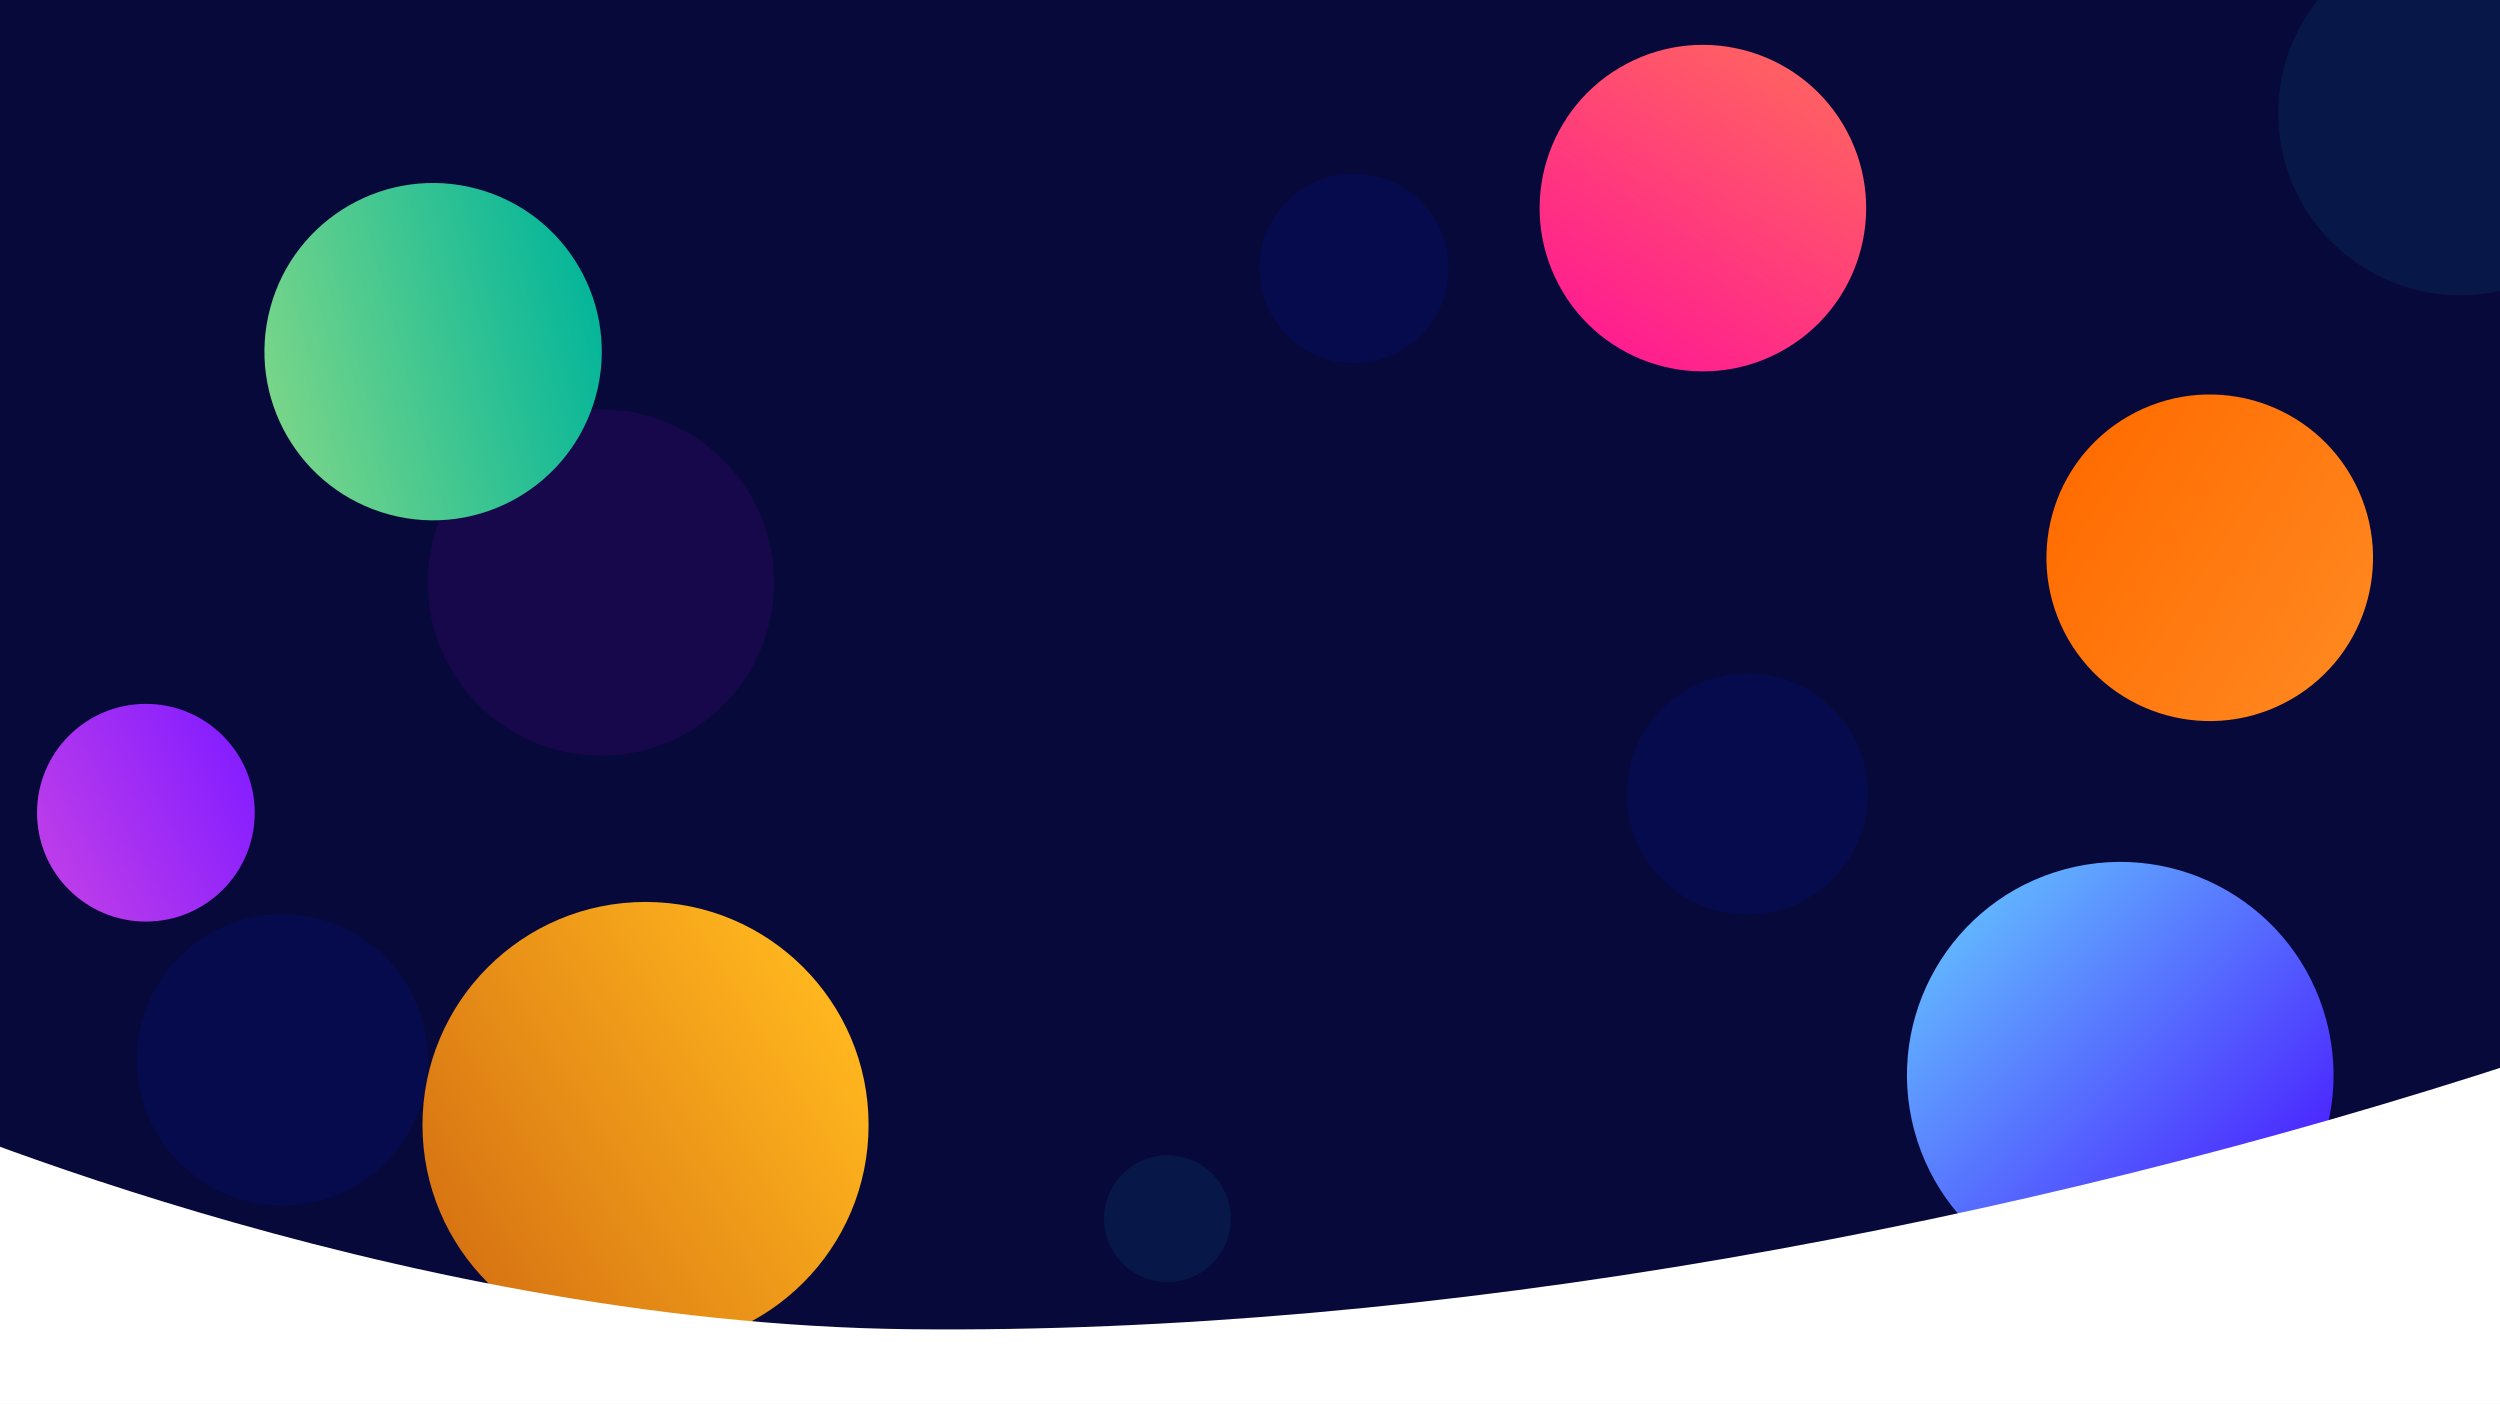
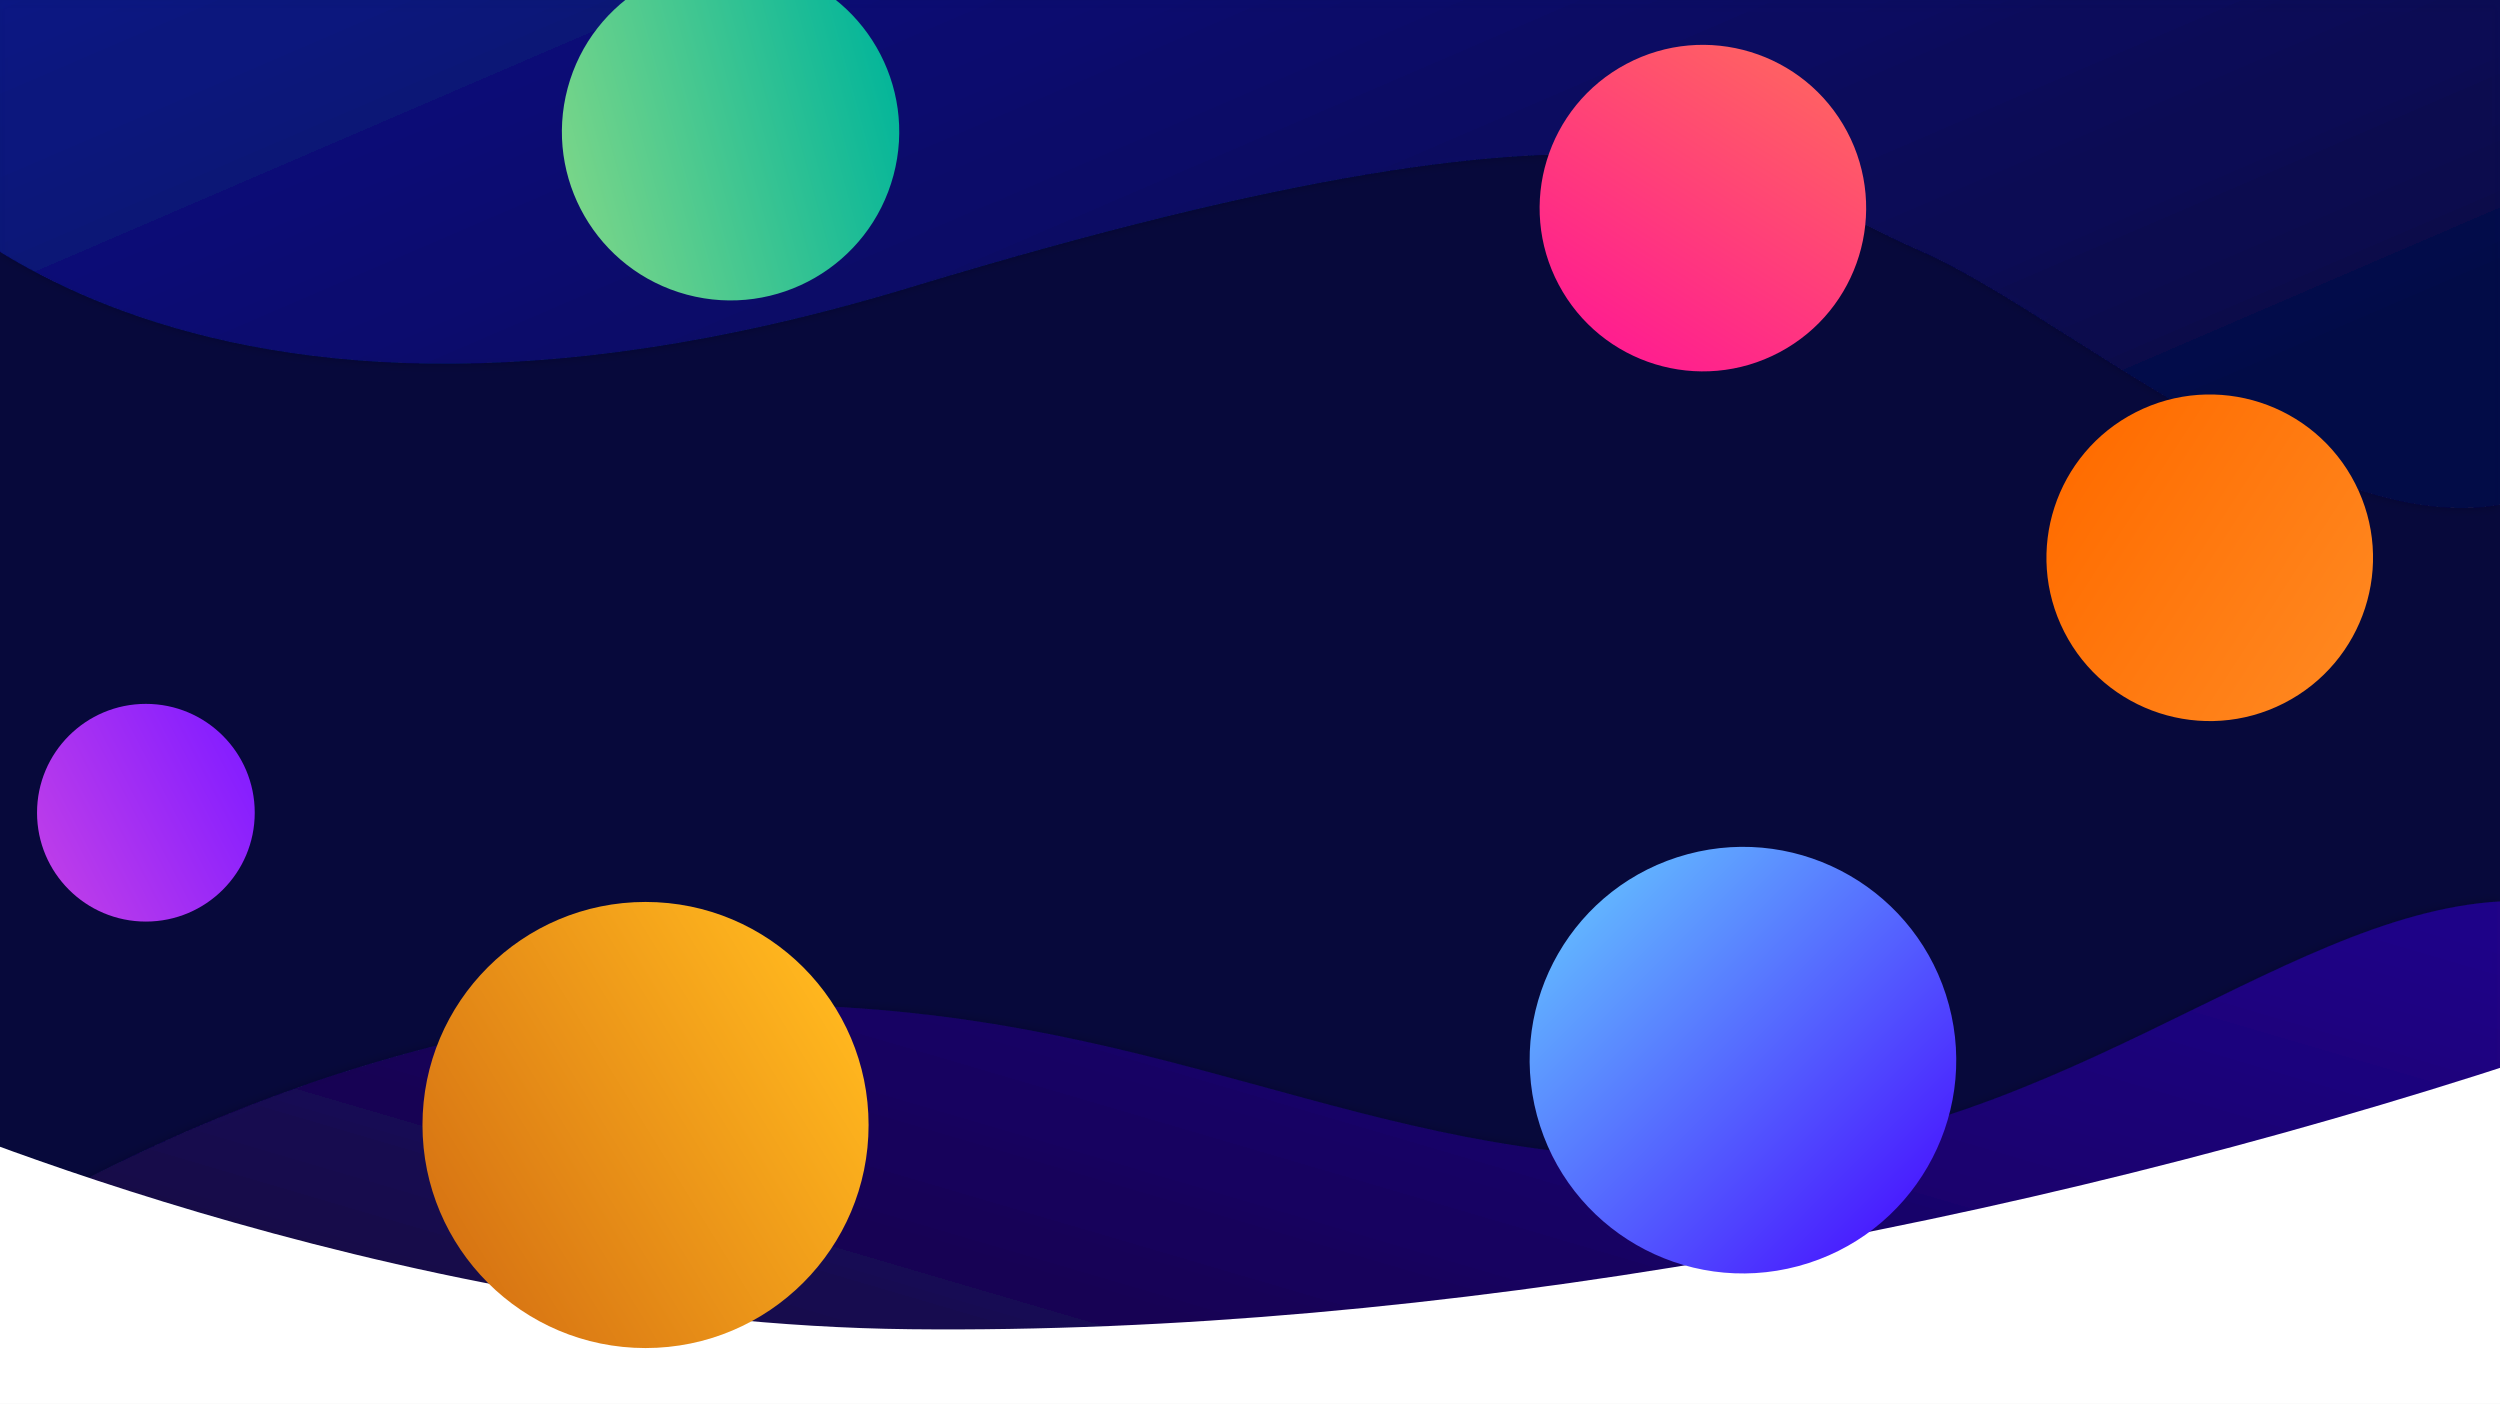
<svg xmlns="http://www.w3.org/2000/svg" viewBox="0 0 2160 1212.826">
  <defs>
-     <style>.a{clip-path:url(#h);}.b{fill:#07093b;}.c{fill:#aa01dd;}.c,.d{opacity:0.1;}.d{fill:#0320ff;}.e{fill:#03e2ff;opacity:0.07;}.f{fill:url(#a);}.g{fill:url(#b);}.h{fill:url(#c);}.i{fill:url(#d);}.j{fill:url(#e);}.k{fill:url(#f);}.l{fill:#fff;}</style>
-     <linearGradient id="a" x1="0.072" y1="0.756" x2="0.922" y2="0.23" gradientUnits="objectBoundingBox">
+     <style>.a{clip-path:url(#n);}.b{fill:#07093b;}.c,.d{opacity:0.7;}.c{fill:url(#a);}.d{fill:url(#d);}.e{fill:url(#g);}.f{fill:url(#h);}.g{fill:url(#i);}.h{fill:url(#j);}.i{fill:#fff;}.j{fill:url(#k);}.k{fill:url(#l);}.l{filter:url(#e);}.m{filter:url(#b);}</style>
+     <linearGradient id="a" x1="0.168" y1="0.892" x2="1.131" y2="0.3" gradientUnits="objectBoundingBox">
+       <stop offset="0" stop-color="#18084c" />
+       <stop offset="1" stop-color="#2700a7" />
+     </linearGradient>
+     <filter id="b" x="-9" y="766.838" width="2178.242" height="411.461" filterUnits="userSpaceOnUse">
+       <feOffset dy="-3" input="SourceAlpha" />
+       <feGaussianBlur stdDeviation="3" result="c" />
+       <feFlood flood-opacity="0.161" />
+       <feComposite operator="in" in2="c" />
+       <feComposite in="SourceGraphic" />
+     </filter>
+     <linearGradient id="d" x1="0.992" y1="0.5" x2="0.01" y2="0.04" gradientUnits="objectBoundingBox">
+       <stop offset="0" stop-color="#060b4f" />
+       <stop offset="1" stop-color="#121da3" />
+     </linearGradient>
+     <filter id="e" x="-111.57" y="-43.167" width="2356.681" height="494.124" filterUnits="userSpaceOnUse">
+       <feOffset dy="3" input="SourceAlpha" />
+       <feGaussianBlur stdDeviation="3" result="f" />
+       <feFlood flood-opacity="0.161" />
+       <feComposite operator="in" in2="f" />
+       <feComposite in="SourceGraphic" />
+     </filter>
+     <linearGradient id="g" x1="0.072" y1="0.756" x2="0.96" y2="0.242" gradientUnits="objectBoundingBox">
+       <stop offset="0" stop-color="#ff1e8f" />
+       <stop offset="1" stop-color="#ff6262" />
+     </linearGradient>
+     <linearGradient id="h" x1="0.072" y1="0.756" x2="0.96" y2="0.242" gradientUnits="objectBoundingBox">
+       <stop offset="0" stop-color="#ff861e" />
+       <stop offset="1" stop-color="#ff6c00" />
+     </linearGradient>
+     <linearGradient id="i" x1="0.072" y1="0.756" x2="0.96" y2="0.242" gradientUnits="objectBoundingBox">
+       <stop offset="0" stop-color="#77d589" />
+       <stop offset="1" stop-color="#02b59a" />
+     </linearGradient>
+     <linearGradient id="j" x1="0.072" y1="0.756" x2="2.06" y2="-0.283" gradientUnits="objectBoundingBox">
+       <stop offset="0" stop-color="#861eff" />
+       <stop offset="1" stop-color="#ff62cf" />
+     </linearGradient>
+     <linearGradient id="k" x1="0.072" y1="0.756" x2="0.922" y2="0.23" gradientUnits="objectBoundingBox">
      <stop offset="0" stop-color="#ffb61e" />
      <stop offset="1" stop-color="#d87513" />
    </linearGradient>
-     <linearGradient id="b" x1="0.072" y1="0.756" x2="0.96" y2="0.242" gradientUnits="objectBoundingBox">
-       <stop offset="0" stop-color="#ff1e8f" />
-       <stop offset="1" stop-color="#ff6262" />
-     </linearGradient>
-     <linearGradient id="c" x1="0.072" y1="0.756" x2="0.96" y2="0.242" gradientUnits="objectBoundingBox">
-       <stop offset="0" stop-color="#ff861e" />
-       <stop offset="1" stop-color="#ff6c00" />
-     </linearGradient>
-     <linearGradient id="d" x1="0.072" y1="0.756" x2="0.96" y2="0.242" gradientUnits="objectBoundingBox">
+     <linearGradient id="l" x1="0.072" y1="0.756" x2="0.96" y2="0.242" gradientUnits="objectBoundingBox">
      <stop offset="0" stop-color="#491eff" />
      <stop offset="1" stop-color="#62b7ff" />
    </linearGradient>
-     <linearGradient id="e" x1="0.072" y1="0.756" x2="0.96" y2="0.242" gradientUnits="objectBoundingBox">
-       <stop offset="0" stop-color="#77d589" />
-       <stop offset="1" stop-color="#02b59a" />
-     </linearGradient>
-     <linearGradient id="f" x1="0.072" y1="0.756" x2="2.06" y2="-0.283" gradientUnits="objectBoundingBox">
-       <stop offset="0" stop-color="#861eff" />
-       <stop offset="1" stop-color="#ff62cf" />
-     </linearGradient>
-     <clipPath id="h">
+     <clipPath id="n">
      <rect width="2160" height="1212.826" />
    </clipPath>
  </defs>
-   <g id="g" class="a">
+   <g id="m" class="a">
    <rect class="b" width="2160" height="1165" />
-     <ellipse class="c" cx="149.55" cy="149.55" rx="149.55" ry="149.55" transform="translate(369.644 353.757)" />
-     <circle class="d" cx="104.068" cy="104.068" r="104.068" transform="translate(1405.702 581.937)" />
-     <ellipse class="d" cx="81.713" cy="81.713" rx="81.713" ry="81.713" transform="translate(1088.101 150.246)" />
-     <circle class="d" cx="125.653" cy="125.653" r="125.653" transform="translate(118.338 790.073)" />
-     <ellipse class="e" cx="54.732" cy="54.732" rx="54.732" ry="54.732" transform="translate(953.968 998.21)" />
-     <circle class="e" cx="157.259" cy="157.259" r="157.259" transform="translate(1909.909 151.629) rotate(-59)" />
-     <circle class="f" cx="192.719" cy="192.719" r="192.719" transform="translate(750.457 1164.719) rotate(180)" />
-     <circle class="g" cx="141.07" cy="141.07" r="141.07" transform="matrix(0.883, -0.469, 0.469, 0.883, 1280.57, 121.411)" />
-     <circle class="h" cx="141.07" cy="141.07" r="141.07" transform="matrix(-0.454, -0.891, 0.891, -0.454, 1847.565, 671.663)" />
-     <circle class="i" cx="184.239" cy="184.239" r="184.239" transform="matrix(-0.259, -0.966, 0.966, -0.259, 1701.65, 1154.664)" />
-     <circle class="j" cx="145.696" cy="145.696" r="145.696" transform="matrix(0.966, 0.259, -0.259, 0.966, 271.199, 125.362)" />
-     <circle class="k" cx="94.047" cy="94.047" r="94.047" transform="translate(220.094 796.24) rotate(180)" />
-     <path class="l" d="M831.357,2091.193s437.231,193.739,890.116,198.5,958.242-89.669,1394.958-232.721c53.7,214.926,49.363,417.627,49.363,417.627H831.357Z" transform="translate(-935 -1141.243)" />
+     <g class="m" transform="matrix(1, 0, 0, 1, 0, 0)">
+       <path class="c" d="M-1533.064,2367.285V2255.852s294.991-192.741,649.272-192.915,524.237,138.089,821.144,133.021S433.8,1984.671,627.178,1973.824c-.288,142.982,0,393.461,0,393.461Z" transform="translate(1533.06 -1194.99)" />
+     </g>
+     <g class="l" transform="matrix(1, 0, 0, 1, 0, 0)">
+       <path class="d" d="M-2115.57,1241.049s230.839,316.861,889.391,117.147,733.821-91.106,872.631-31.2,422.486,320.558,576.658,181.815c-1.972-144.5,0-435.98,0-435.98H-2115.57Z" transform="translate(2013 -1110)" />
+     </g>
+     <circle class="e" cx="141.07" cy="141.07" r="141.07" transform="matrix(0.883, -0.469, 0.469, 0.883, 1280.57, 121.411)" />
+     <circle class="f" cx="141.07" cy="141.07" r="141.07" transform="matrix(-0.454, -0.891, 0.891, -0.454, 1847.565, 671.663)" />
+     <circle class="g" cx="145.696" cy="145.696" r="145.696" transform="matrix(0.966, 0.259, -0.259, 0.966, 528.199, -64.638)" />
+     <circle class="h" cx="94.047" cy="94.047" r="94.047" transform="translate(220.094 796.24) rotate(180)" />
+     <path class="i" d="M831.357,2091.193s437.231,193.739,890.116,198.5,958.242-89.669,1394.958-232.721c53.7,214.926,49.363,417.627,49.363,417.627H831.357Z" transform="translate(-935 -1141.243)" />
+     <circle class="j" cx="192.719" cy="192.719" r="192.719" transform="translate(750.457 1164.719) rotate(180)" />
+     <circle class="k" cx="184.239" cy="184.239" r="184.239" transform="matrix(-0.259, -0.966, 0.966, -0.259, 1375.65, 1141.664)" />
  </g>
</svg>
